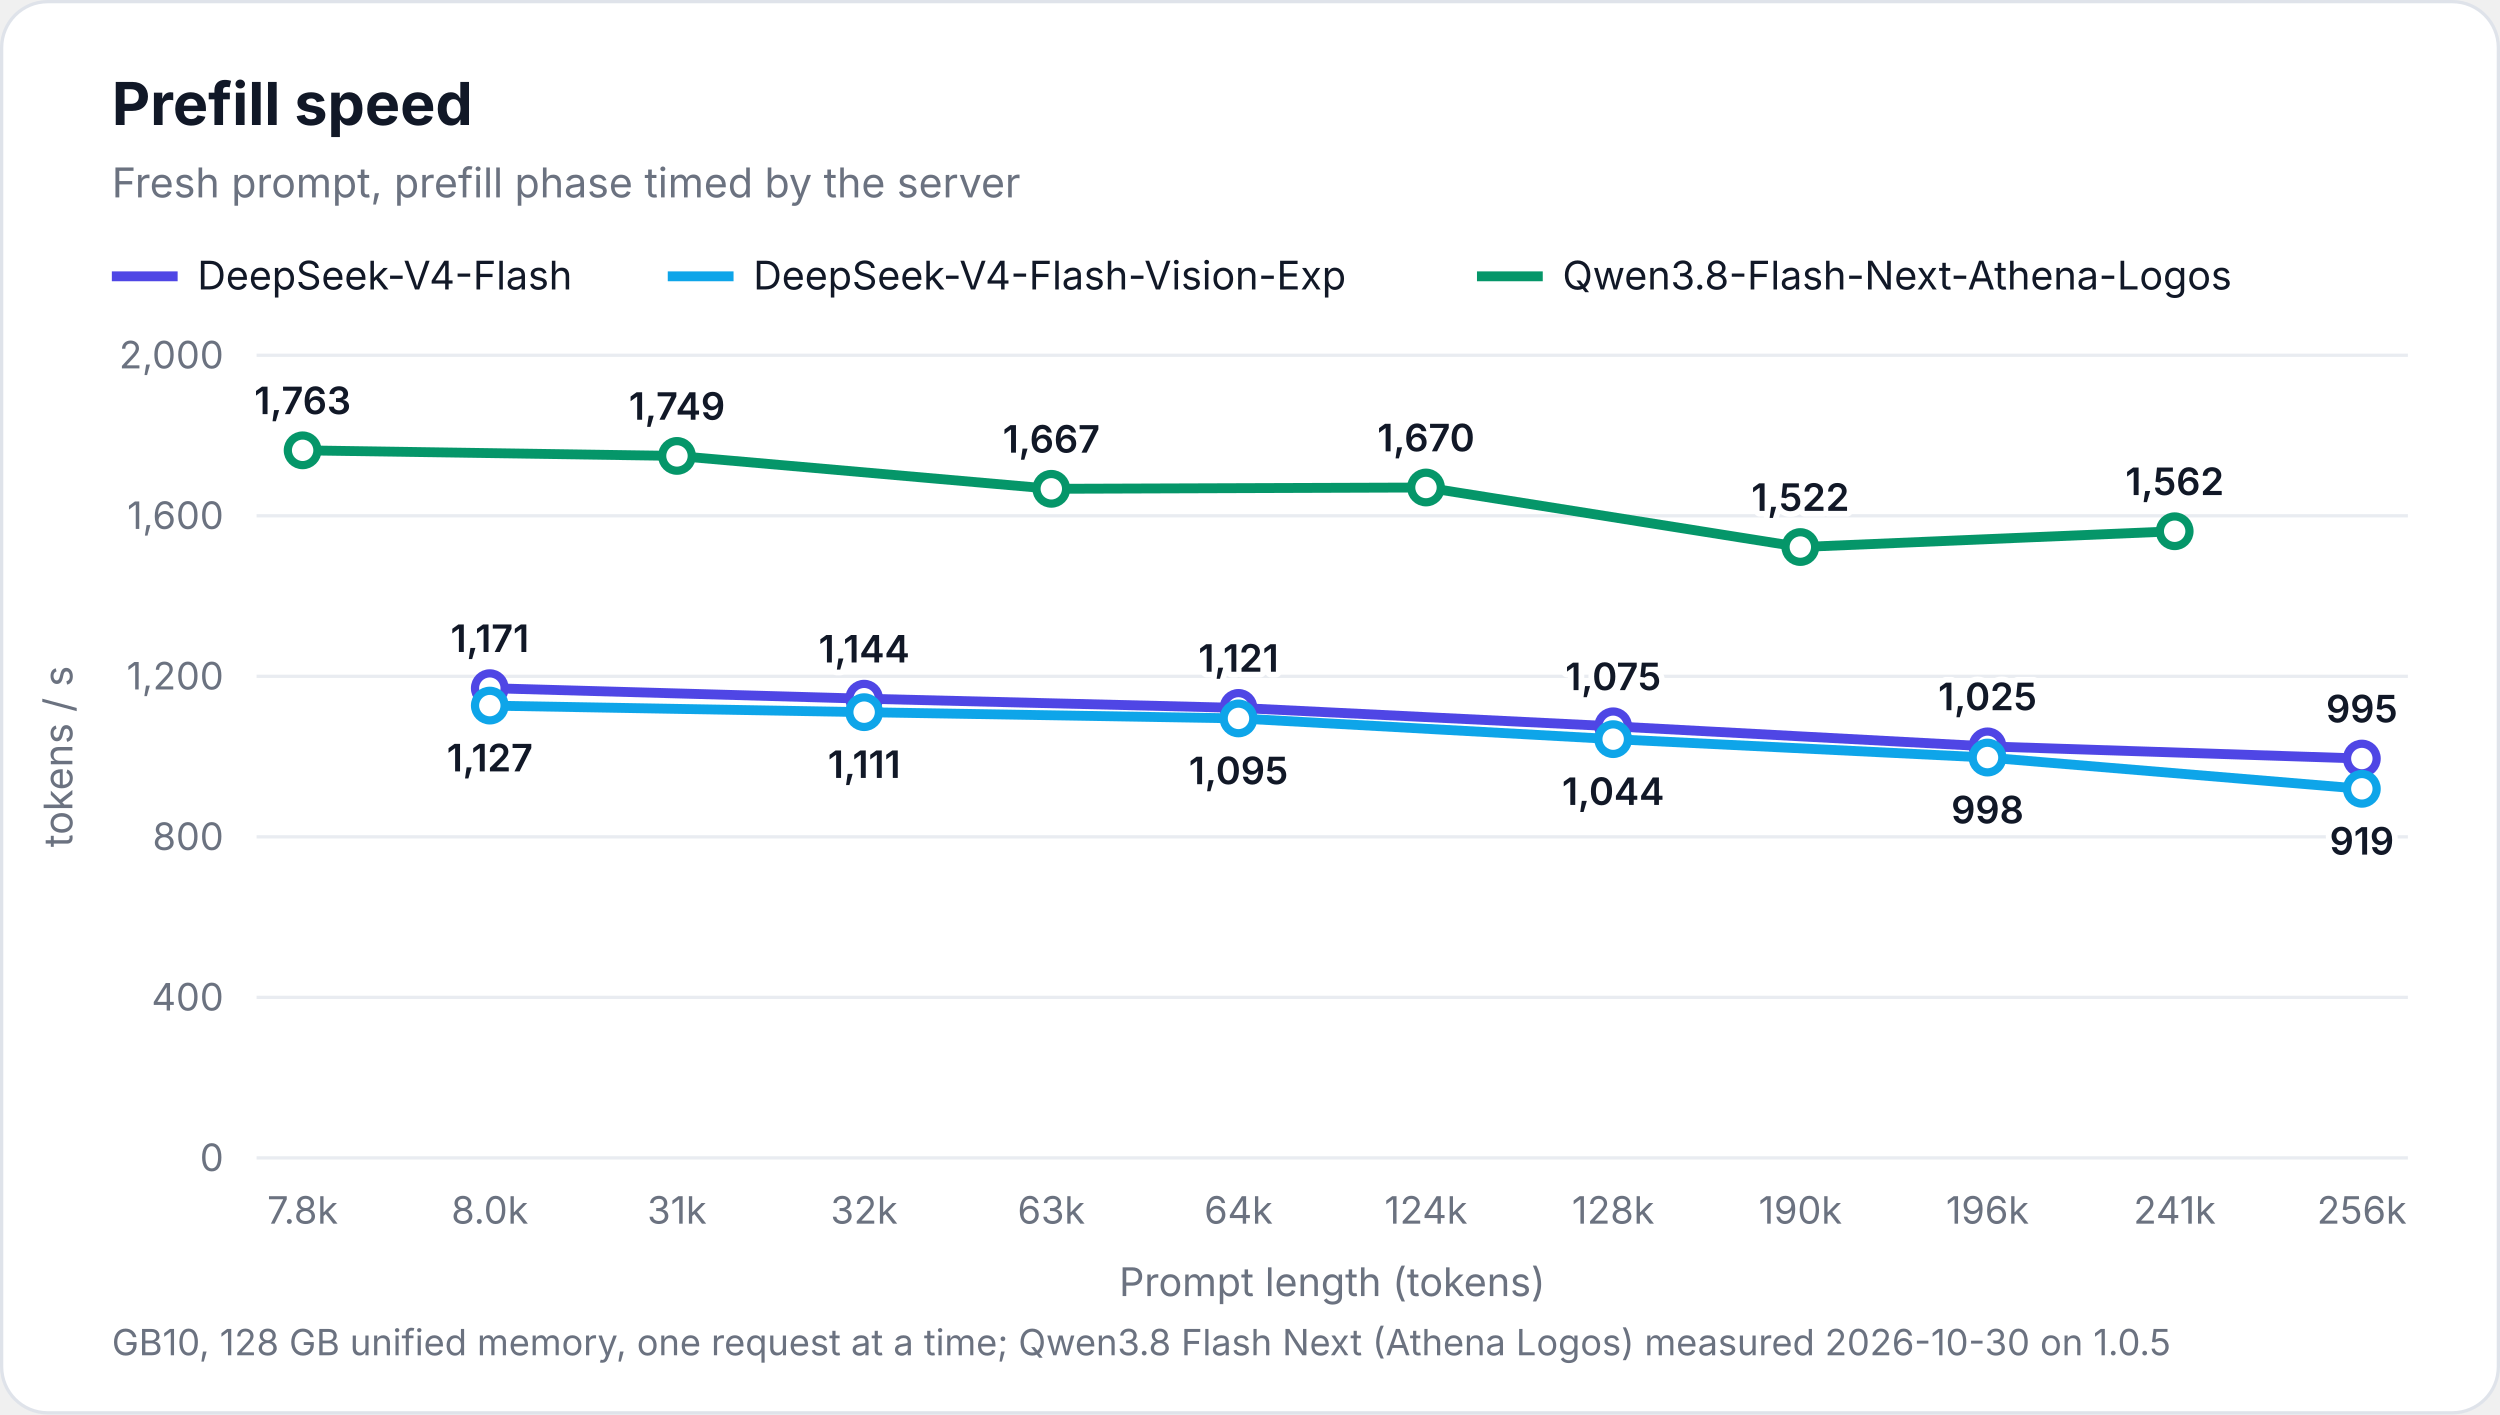
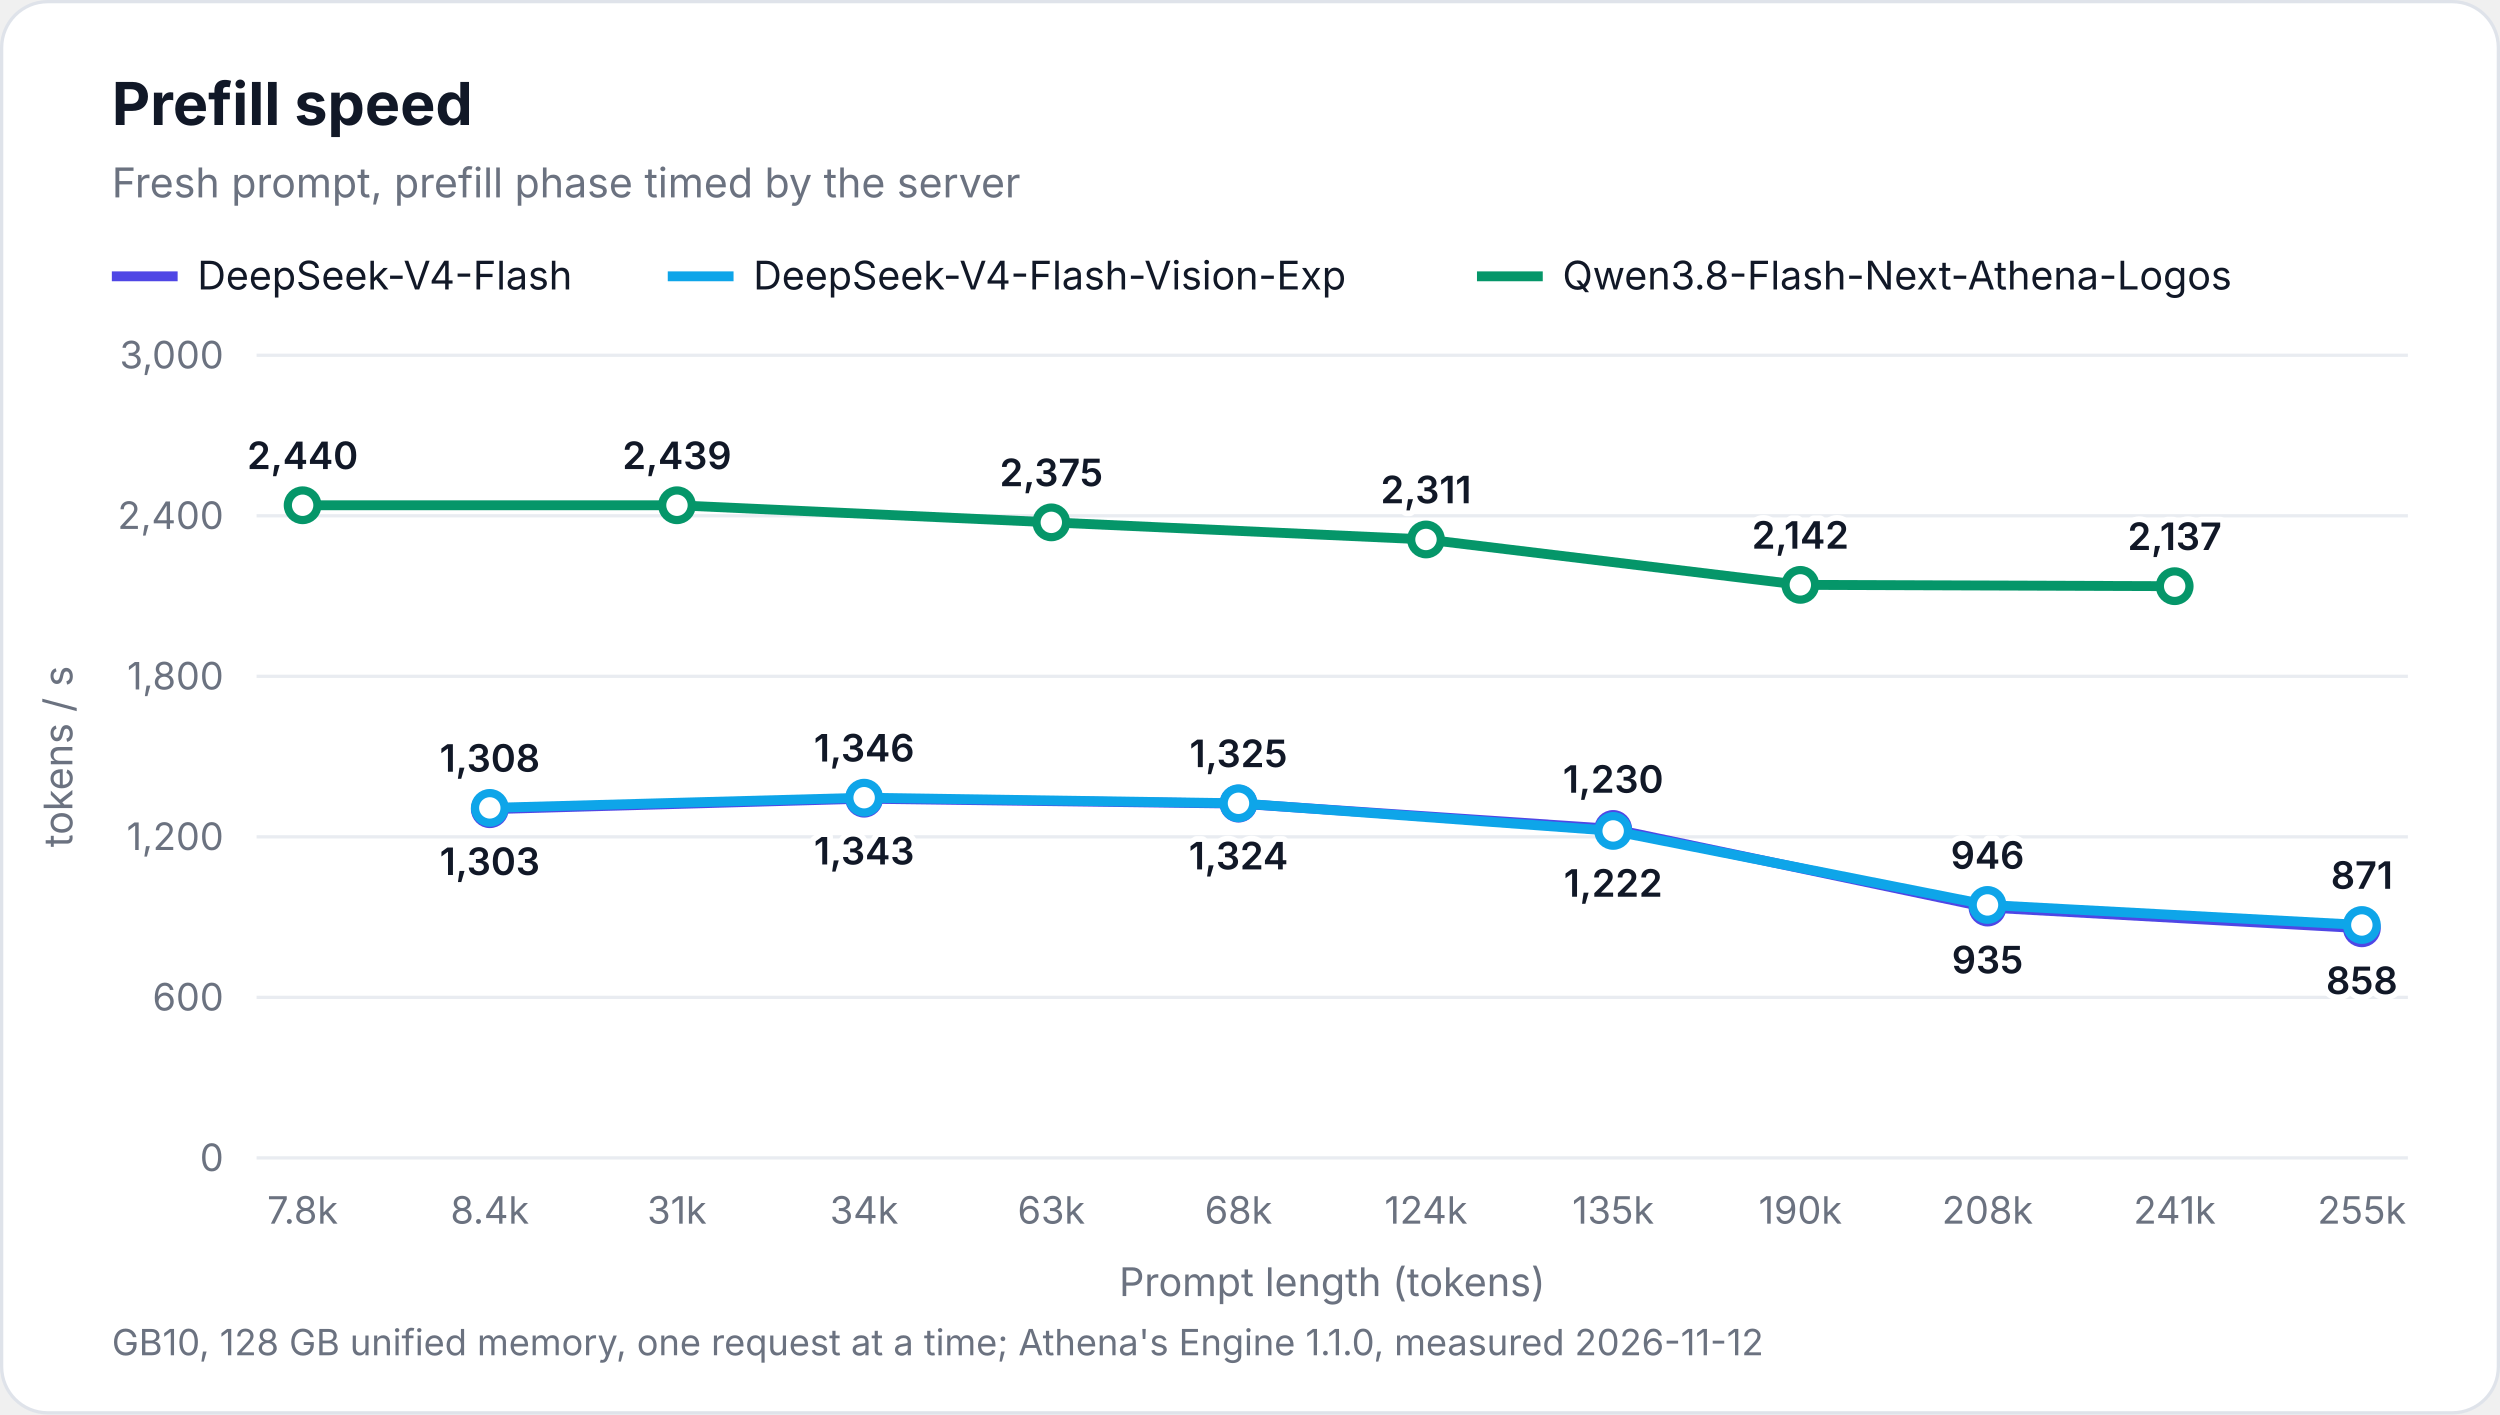
<svg xmlns="http://www.w3.org/2000/svg" width="760" height="430" viewBox="0 0 760 430" font-family="Inter, Segoe UI, Helvetica, Arial, sans-serif">
  <rect x="0.5" y="0.5" width="759" height="429" rx="14" fill="#ffffff" stroke="#dfe3ea" />
  <text x="34" y="38" font-size="18" font-weight="700" fill="#111827">Prefill speed</text>
  <text x="34" y="60" font-size="12.5" fill="#6b7280">Fresh prompt, prefill phase timed by the server</text>
-   <text x="34" y="412" font-size="11" fill="#6b7280">GB10, 128 GB unified memory, one request at a time; Qwen3.8 Flash Next (Athena Logos) measured 2026-10-30 on 1.0.5</text>
+   <text x="34" y="412" font-size="11" fill="#6b7280">GB10, 128 GB unified memory, one request at a time; Athena's Engine 1.1.0, measured 2026-11-12</text>
  <line x1="78" y1="352.0" x2="732" y2="352.0" stroke="#e9ecf1" />
  <text x="68" y="356.0" font-size="11.5" text-anchor="end" fill="#6b7280">0</text>
  <line x1="78" y1="303.2" x2="732" y2="303.2" stroke="#e9ecf1" />
-   <text x="68" y="307.2" font-size="11.5" text-anchor="end" fill="#6b7280">400</text>
+   <text x="68" y="307.2" font-size="11.5" text-anchor="end" fill="#6b7280">600</text>
  <line x1="78" y1="254.4" x2="732" y2="254.4" stroke="#e9ecf1" />
-   <text x="68" y="258.4" font-size="11.5" text-anchor="end" fill="#6b7280">800</text>
+   <text x="68" y="258.4" font-size="11.5" text-anchor="end" fill="#6b7280">1,200</text>
  <line x1="78" y1="205.6" x2="732" y2="205.6" stroke="#e9ecf1" />
-   <text x="68" y="209.6" font-size="11.5" text-anchor="end" fill="#6b7280">1,200</text>
+   <text x="68" y="209.6" font-size="11.5" text-anchor="end" fill="#6b7280">1,800</text>
  <line x1="78" y1="156.8" x2="732" y2="156.8" stroke="#e9ecf1" />
-   <text x="68" y="160.8" font-size="11.5" text-anchor="end" fill="#6b7280">1,600</text>
+   <text x="68" y="160.8" font-size="11.5" text-anchor="end" fill="#6b7280">2,400</text>
  <line x1="78" y1="108.0" x2="732" y2="108.0" stroke="#e9ecf1" />
-   <text x="68" y="112.0" font-size="11.5" text-anchor="end" fill="#6b7280">2,000</text>
+   <text x="68" y="112.0" font-size="11.5" text-anchor="end" fill="#6b7280">3,000</text>
  <text x="22" y="230.0" font-size="12" fill="#6b7280" text-anchor="middle" transform="rotate(-90 22 230.0)">tokens / s</text>
  <text x="405.0" y="394" font-size="12" fill="#6b7280" text-anchor="middle">Prompt length (tokens)</text>
  <text x="92.0" y="372" font-size="11.5" text-anchor="middle" fill="#6b7280">7.8k</text>
-   <text x="148.9" y="372" font-size="11.5" text-anchor="middle" fill="#6b7280">8.0k</text>
+   <text x="148.9" y="372" font-size="11.5" text-anchor="middle" fill="#6b7280">8.4k</text>
  <text x="205.8" y="372" font-size="11.5" text-anchor="middle" fill="#6b7280">31k</text>
-   <text x="262.7" y="372" font-size="11.5" text-anchor="middle" fill="#6b7280">32k</text>
+   <text x="262.7" y="372" font-size="11.5" text-anchor="middle" fill="#6b7280">34k</text>
  <text x="319.6" y="372" font-size="11.5" text-anchor="middle" fill="#6b7280">63k</text>
-   <text x="376.5" y="372" font-size="11.5" text-anchor="middle" fill="#6b7280">64k</text>
+   <text x="376.5" y="372" font-size="11.5" text-anchor="middle" fill="#6b7280">68k</text>
  <text x="433.5" y="372" font-size="11.5" text-anchor="middle" fill="#6b7280">124k</text>
-   <text x="490.4" y="372" font-size="11.5" text-anchor="middle" fill="#6b7280">128k</text>
+   <text x="490.4" y="372" font-size="11.5" text-anchor="middle" fill="#6b7280">135k</text>
  <text x="547.3" y="372" font-size="11.5" text-anchor="middle" fill="#6b7280">190k</text>
-   <text x="604.2" y="372" font-size="11.5" text-anchor="middle" fill="#6b7280">196k</text>
+   <text x="604.2" y="372" font-size="11.5" text-anchor="middle" fill="#6b7280">208k</text>
  <text x="661.1" y="372" font-size="11.5" text-anchor="middle" fill="#6b7280">241k</text>
-   <text x="718.0" y="372" font-size="11.5" text-anchor="middle" fill="#6b7280">256k</text>
-   <path d="M148.9,209.2 L262.7,212.4 L376.5,215.2 L490.4,220.8 L604.2,226.9 L718.0,230.6" fill="none" stroke="#4f46e5" stroke-width="3" stroke-linejoin="round" stroke-linecap="round" />
-   <circle cx="148.9" cy="209.2" r="4.5" fill="#ffffff" stroke="#4f46e5" stroke-width="2.5" />
-   <circle cx="262.7" cy="212.4" r="4.5" fill="#ffffff" stroke="#4f46e5" stroke-width="2.5" />
-   <circle cx="376.5" cy="215.2" r="4.5" fill="#ffffff" stroke="#4f46e5" stroke-width="2.5" />
-   <circle cx="490.4" cy="220.8" r="4.5" fill="#ffffff" stroke="#4f46e5" stroke-width="2.5" />
-   <circle cx="604.2" cy="226.9" r="4.5" fill="#ffffff" stroke="#4f46e5" stroke-width="2.5" />
-   <circle cx="718.0" cy="230.6" r="4.5" fill="#ffffff" stroke="#4f46e5" stroke-width="2.5" />
-   <path d="M148.9,214.5 L262.7,216.5 L376.5,218.4 L490.4,224.7 L604.2,230.3 L718.0,239.8" fill="none" stroke="#0ea5e9" stroke-width="3" stroke-linejoin="round" stroke-linecap="round" />
-   <circle cx="148.9" cy="214.5" r="4.5" fill="#ffffff" stroke="#0ea5e9" stroke-width="2.5" />
-   <circle cx="262.7" cy="216.5" r="4.5" fill="#ffffff" stroke="#0ea5e9" stroke-width="2.5" />
-   <circle cx="376.5" cy="218.4" r="4.5" fill="#ffffff" stroke="#0ea5e9" stroke-width="2.5" />
-   <circle cx="490.4" cy="224.7" r="4.5" fill="#ffffff" stroke="#0ea5e9" stroke-width="2.5" />
-   <circle cx="604.2" cy="230.3" r="4.5" fill="#ffffff" stroke="#0ea5e9" stroke-width="2.5" />
-   <circle cx="718.0" cy="239.8" r="4.5" fill="#ffffff" stroke="#0ea5e9" stroke-width="2.5" />
-   <path d="M92.0,136.9 L205.8,138.6 L319.6,148.6 L433.5,148.2 L547.3,166.3 L661.1,161.5" fill="none" stroke="#059669" stroke-width="3" stroke-linejoin="round" stroke-linecap="round" />
-   <circle cx="92.0" cy="136.9" r="4.5" fill="#ffffff" stroke="#059669" stroke-width="2.5" />
-   <circle cx="205.8" cy="138.6" r="4.5" fill="#ffffff" stroke="#059669" stroke-width="2.5" />
-   <circle cx="319.6" cy="148.6" r="4.5" fill="#ffffff" stroke="#059669" stroke-width="2.5" />
-   <circle cx="433.5" cy="148.2" r="4.5" fill="#ffffff" stroke="#059669" stroke-width="2.5" />
-   <circle cx="547.3" cy="166.3" r="4.5" fill="#ffffff" stroke="#059669" stroke-width="2.5" />
-   <circle cx="661.1" cy="161.5" r="4.5" fill="#ffffff" stroke="#059669" stroke-width="2.5" />
-   <text x="148.9" y="198.2" font-size="11.5" font-weight="600" text-anchor="middle" fill="#111827" stroke="#ffffff" stroke-width="3.5" stroke-linejoin="round" paint-order="stroke">1,171</text>
-   <text x="148.9" y="234.5" font-size="11.5" font-weight="600" text-anchor="middle" fill="#111827" stroke="#ffffff" stroke-width="3.5" stroke-linejoin="round" paint-order="stroke">1,127</text>
-   <text x="262.7" y="201.4" font-size="11.5" font-weight="600" text-anchor="middle" fill="#111827" stroke="#ffffff" stroke-width="3.5" stroke-linejoin="round" paint-order="stroke">1,144</text>
-   <text x="262.7" y="236.5" font-size="11.5" font-weight="600" text-anchor="middle" fill="#111827" stroke="#ffffff" stroke-width="3.5" stroke-linejoin="round" paint-order="stroke">1,111</text>
-   <text x="376.5" y="204.2" font-size="11.5" font-weight="600" text-anchor="middle" fill="#111827" stroke="#ffffff" stroke-width="3.5" stroke-linejoin="round" paint-order="stroke">1,121</text>
-   <text x="376.5" y="238.4" font-size="11.5" font-weight="600" text-anchor="middle" fill="#111827" stroke="#ffffff" stroke-width="3.5" stroke-linejoin="round" paint-order="stroke">1,095</text>
-   <text x="490.4" y="209.8" font-size="11.5" font-weight="600" text-anchor="middle" fill="#111827" stroke="#ffffff" stroke-width="3.5" stroke-linejoin="round" paint-order="stroke">1,075</text>
-   <text x="490.4" y="244.7" font-size="11.5" font-weight="600" text-anchor="middle" fill="#111827" stroke="#ffffff" stroke-width="3.5" stroke-linejoin="round" paint-order="stroke">1,044</text>
-   <text x="604.2" y="215.9" font-size="11.5" font-weight="600" text-anchor="middle" fill="#111827" stroke="#ffffff" stroke-width="3.5" stroke-linejoin="round" paint-order="stroke">1,025</text>
-   <text x="604.2" y="250.3" font-size="11.5" font-weight="600" text-anchor="middle" fill="#111827" stroke="#ffffff" stroke-width="3.5" stroke-linejoin="round" paint-order="stroke">998</text>
-   <text x="718.0" y="219.6" font-size="11.5" font-weight="600" text-anchor="middle" fill="#111827" stroke="#ffffff" stroke-width="3.5" stroke-linejoin="round" paint-order="stroke">995</text>
-   <text x="718.0" y="259.8" font-size="11.5" font-weight="600" text-anchor="middle" fill="#111827" stroke="#ffffff" stroke-width="3.5" stroke-linejoin="round" paint-order="stroke">919</text>
-   <text x="92.0" y="125.9" font-size="11.5" font-weight="600" text-anchor="middle" fill="#111827" stroke="#ffffff" stroke-width="3.5" stroke-linejoin="round" paint-order="stroke">1,763</text>
-   <text x="205.8" y="127.6" font-size="11.5" font-weight="600" text-anchor="middle" fill="#111827" stroke="#ffffff" stroke-width="3.5" stroke-linejoin="round" paint-order="stroke">1,749</text>
-   <text x="319.6" y="137.6" font-size="11.5" font-weight="600" text-anchor="middle" fill="#111827" stroke="#ffffff" stroke-width="3.5" stroke-linejoin="round" paint-order="stroke">1,667</text>
-   <text x="433.5" y="137.2" font-size="11.5" font-weight="600" text-anchor="middle" fill="#111827" stroke="#ffffff" stroke-width="3.5" stroke-linejoin="round" paint-order="stroke">1,670</text>
-   <text x="547.3" y="155.3" font-size="11.5" font-weight="600" text-anchor="middle" fill="#111827" stroke="#ffffff" stroke-width="3.5" stroke-linejoin="round" paint-order="stroke">1,522</text>
-   <text x="661.1" y="150.5" font-size="11.5" font-weight="600" text-anchor="middle" fill="#111827" stroke="#ffffff" stroke-width="3.5" stroke-linejoin="round" paint-order="stroke">1,562</text>
+   <text x="718.0" y="372" font-size="11.5" text-anchor="middle" fill="#6b7280">255k</text>
+   <path d="M148.9,246.0 L262.7,242.8 L376.5,244.3 L490.4,252.0 L604.2,275.9 L718.0,282.2" fill="none" stroke="#4f46e5" stroke-width="3" stroke-linejoin="round" stroke-linecap="round" />
+   <circle cx="148.9" cy="246.0" r="4.5" fill="#ffffff" stroke="#4f46e5" stroke-width="2.5" />
+   <circle cx="262.7" cy="242.8" r="4.5" fill="#ffffff" stroke="#4f46e5" stroke-width="2.5" />
+   <circle cx="376.5" cy="244.3" r="4.5" fill="#ffffff" stroke="#4f46e5" stroke-width="2.5" />
+   <circle cx="490.4" cy="252.0" r="4.5" fill="#ffffff" stroke="#4f46e5" stroke-width="2.5" />
+   <circle cx="604.2" cy="275.9" r="4.5" fill="#ffffff" stroke="#4f46e5" stroke-width="2.5" />
+   <circle cx="718.0" cy="282.2" r="4.5" fill="#ffffff" stroke="#4f46e5" stroke-width="2.5" />
+   <path d="M148.9,245.6 L262.7,242.5 L376.5,244.2 L490.4,252.6 L604.2,275.1 L718.0,281.2" fill="none" stroke="#0ea5e9" stroke-width="3" stroke-linejoin="round" stroke-linecap="round" />
+   <circle cx="148.9" cy="245.6" r="4.5" fill="#ffffff" stroke="#0ea5e9" stroke-width="2.5" />
+   <circle cx="262.7" cy="242.5" r="4.5" fill="#ffffff" stroke="#0ea5e9" stroke-width="2.5" />
+   <circle cx="376.5" cy="244.2" r="4.5" fill="#ffffff" stroke="#0ea5e9" stroke-width="2.5" />
+   <circle cx="490.4" cy="252.6" r="4.5" fill="#ffffff" stroke="#0ea5e9" stroke-width="2.5" />
+   <circle cx="604.2" cy="275.1" r="4.5" fill="#ffffff" stroke="#0ea5e9" stroke-width="2.5" />
+   <circle cx="718.0" cy="281.2" r="4.5" fill="#ffffff" stroke="#0ea5e9" stroke-width="2.5" />
+   <path d="M92.0,153.6 L205.8,153.6 L319.6,158.8 L433.5,164.0 L547.3,177.8 L661.1,178.2" fill="none" stroke="#059669" stroke-width="3" stroke-linejoin="round" stroke-linecap="round" />
+   <circle cx="92.0" cy="153.6" r="4.5" fill="#ffffff" stroke="#059669" stroke-width="2.5" />
+   <circle cx="205.8" cy="153.6" r="4.5" fill="#ffffff" stroke="#059669" stroke-width="2.5" />
+   <circle cx="319.6" cy="158.8" r="4.5" fill="#ffffff" stroke="#059669" stroke-width="2.5" />
+   <circle cx="433.5" cy="164.0" r="4.5" fill="#ffffff" stroke="#059669" stroke-width="2.5" />
+   <circle cx="547.3" cy="177.8" r="4.5" fill="#ffffff" stroke="#059669" stroke-width="2.5" />
+   <circle cx="661.1" cy="178.2" r="4.5" fill="#ffffff" stroke="#059669" stroke-width="2.5" />
+   <text x="148.9" y="234.6" font-size="11.5" font-weight="600" text-anchor="middle" fill="#111827" stroke="#ffffff" stroke-width="3.5" stroke-linejoin="round" paint-order="stroke">1,308</text>
+   <text x="148.9" y="266.0" font-size="11.5" font-weight="600" text-anchor="middle" fill="#111827" stroke="#ffffff" stroke-width="3.5" stroke-linejoin="round" paint-order="stroke">1,303</text>
+   <text x="262.7" y="231.5" font-size="11.5" font-weight="600" text-anchor="middle" fill="#111827" stroke="#ffffff" stroke-width="3.5" stroke-linejoin="round" paint-order="stroke">1,346</text>
+   <text x="262.7" y="262.8" font-size="11.5" font-weight="600" text-anchor="middle" fill="#111827" stroke="#ffffff" stroke-width="3.5" stroke-linejoin="round" paint-order="stroke">1,343</text>
+   <text x="376.5" y="233.2" font-size="11.5" font-weight="600" text-anchor="middle" fill="#111827" stroke="#ffffff" stroke-width="3.5" stroke-linejoin="round" paint-order="stroke">1,325</text>
+   <text x="376.5" y="264.3" font-size="11.5" font-weight="600" text-anchor="middle" fill="#111827" stroke="#ffffff" stroke-width="3.5" stroke-linejoin="round" paint-order="stroke">1,324</text>
+   <text x="490.4" y="241.0" font-size="11.5" font-weight="600" text-anchor="middle" fill="#111827" stroke="#ffffff" stroke-width="3.5" stroke-linejoin="round" paint-order="stroke">1,230</text>
+   <text x="490.4" y="272.6" font-size="11.5" font-weight="600" text-anchor="middle" fill="#111827" stroke="#ffffff" stroke-width="3.5" stroke-linejoin="round" paint-order="stroke">1,222</text>
+   <text x="604.2" y="264.1" font-size="11.5" font-weight="600" text-anchor="middle" fill="#111827" stroke="#ffffff" stroke-width="3.5" stroke-linejoin="round" paint-order="stroke">946</text>
+   <text x="604.2" y="295.9" font-size="11.5" font-weight="600" text-anchor="middle" fill="#111827" stroke="#ffffff" stroke-width="3.5" stroke-linejoin="round" paint-order="stroke">935</text>
+   <text x="718.0" y="270.2" font-size="11.5" font-weight="600" text-anchor="middle" fill="#111827" stroke="#ffffff" stroke-width="3.5" stroke-linejoin="round" paint-order="stroke">871</text>
+   <text x="718.0" y="302.2" font-size="11.5" font-weight="600" text-anchor="middle" fill="#111827" stroke="#ffffff" stroke-width="3.5" stroke-linejoin="round" paint-order="stroke">858</text>
+   <text x="92.0" y="142.6" font-size="11.5" font-weight="600" text-anchor="middle" fill="#111827" stroke="#ffffff" stroke-width="3.5" stroke-linejoin="round" paint-order="stroke">2,440</text>
+   <text x="205.8" y="142.6" font-size="11.5" font-weight="600" text-anchor="middle" fill="#111827" stroke="#ffffff" stroke-width="3.5" stroke-linejoin="round" paint-order="stroke">2,439</text>
+   <text x="319.6" y="147.8" font-size="11.5" font-weight="600" text-anchor="middle" fill="#111827" stroke="#ffffff" stroke-width="3.5" stroke-linejoin="round" paint-order="stroke">2,375</text>
+   <text x="433.5" y="153.0" font-size="11.5" font-weight="600" text-anchor="middle" fill="#111827" stroke="#ffffff" stroke-width="3.5" stroke-linejoin="round" paint-order="stroke">2,311</text>
+   <text x="547.3" y="166.8" font-size="11.5" font-weight="600" text-anchor="middle" fill="#111827" stroke="#ffffff" stroke-width="3.5" stroke-linejoin="round" paint-order="stroke">2,142</text>
+   <text x="661.1" y="167.2" font-size="11.5" font-weight="600" text-anchor="middle" fill="#111827" stroke="#ffffff" stroke-width="3.5" stroke-linejoin="round" paint-order="stroke">2,137</text>
  <line x1="34.0" y1="84" x2="54.0" y2="84" stroke="#4f46e5" stroke-width="3" />
  <text x="60.0" y="88" font-size="12" fill="#111827">DeepSeek-V4-Flash</text>
  <line x1="203.0" y1="84" x2="223.0" y2="84" stroke="#0ea5e9" stroke-width="3" />
  <text x="229.0" y="88" font-size="12" fill="#111827">DeepSeek-V4-Flash-Vision-Exp</text>
  <line x1="449.0" y1="84" x2="469.0" y2="84" stroke="#059669" stroke-width="3" />
  <text x="475.0" y="88" font-size="12" fill="#111827">Qwen3.8-Flash-Next-Athena-Logos</text>
</svg>
